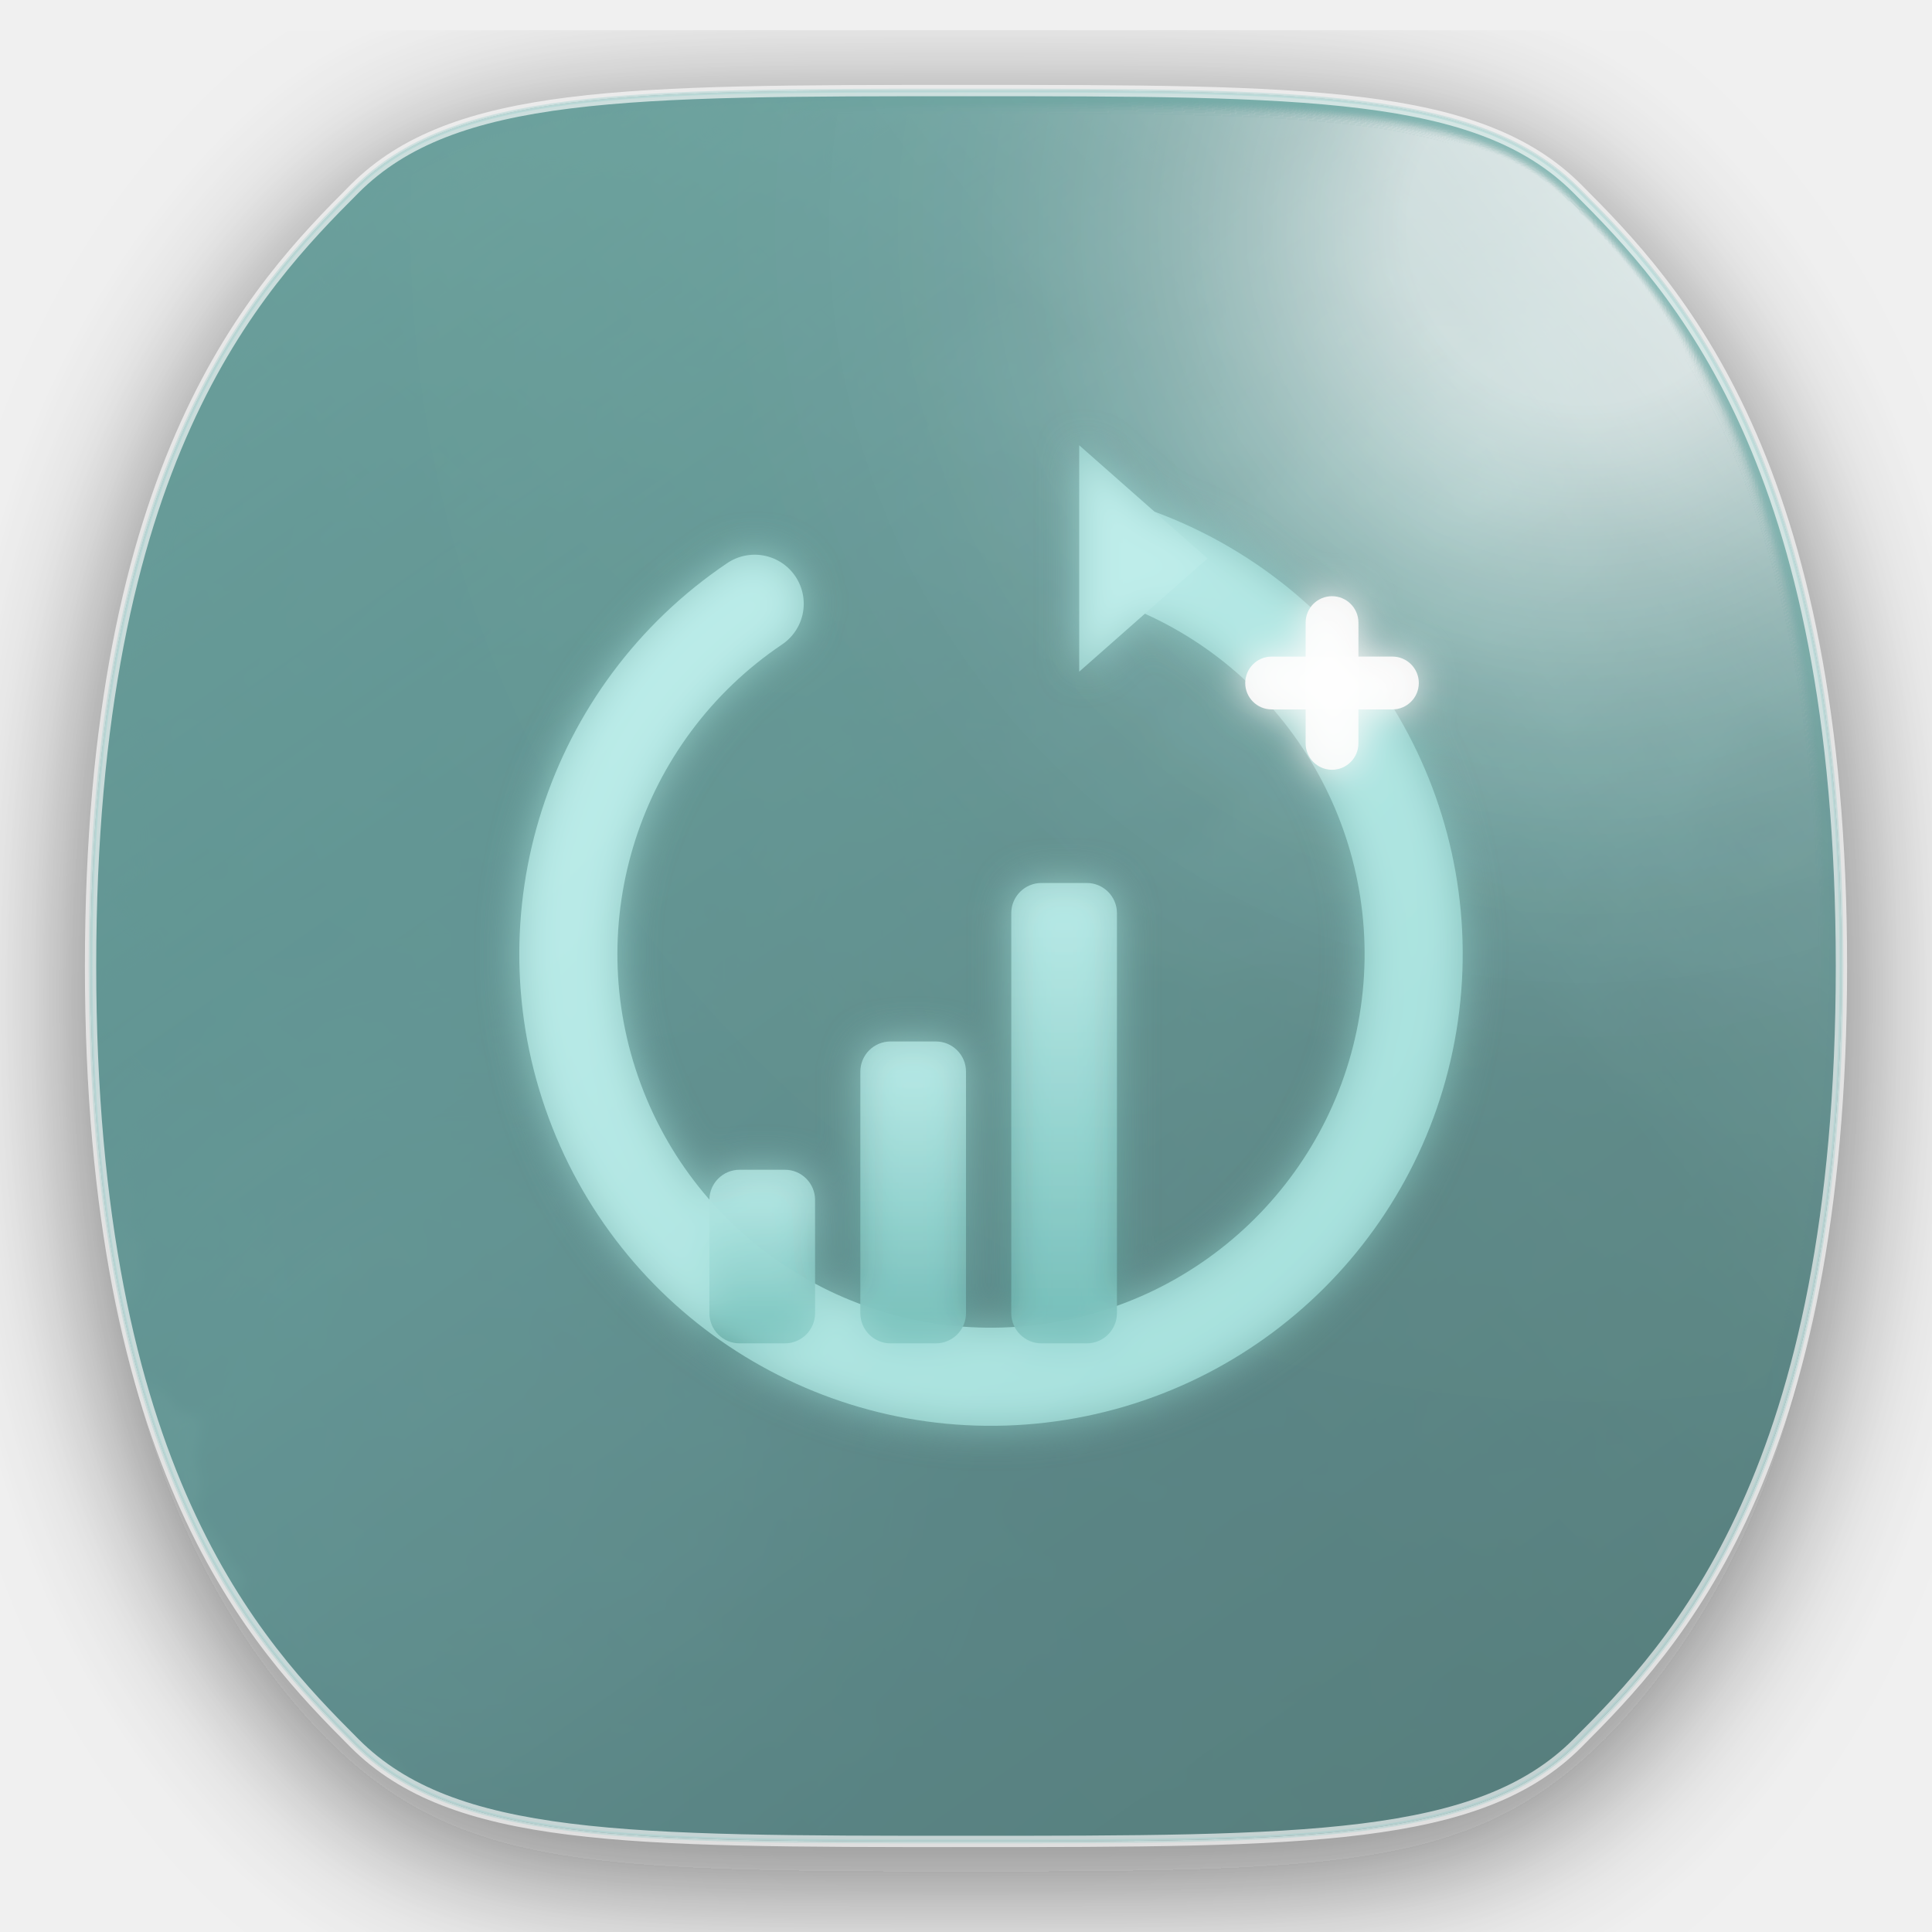
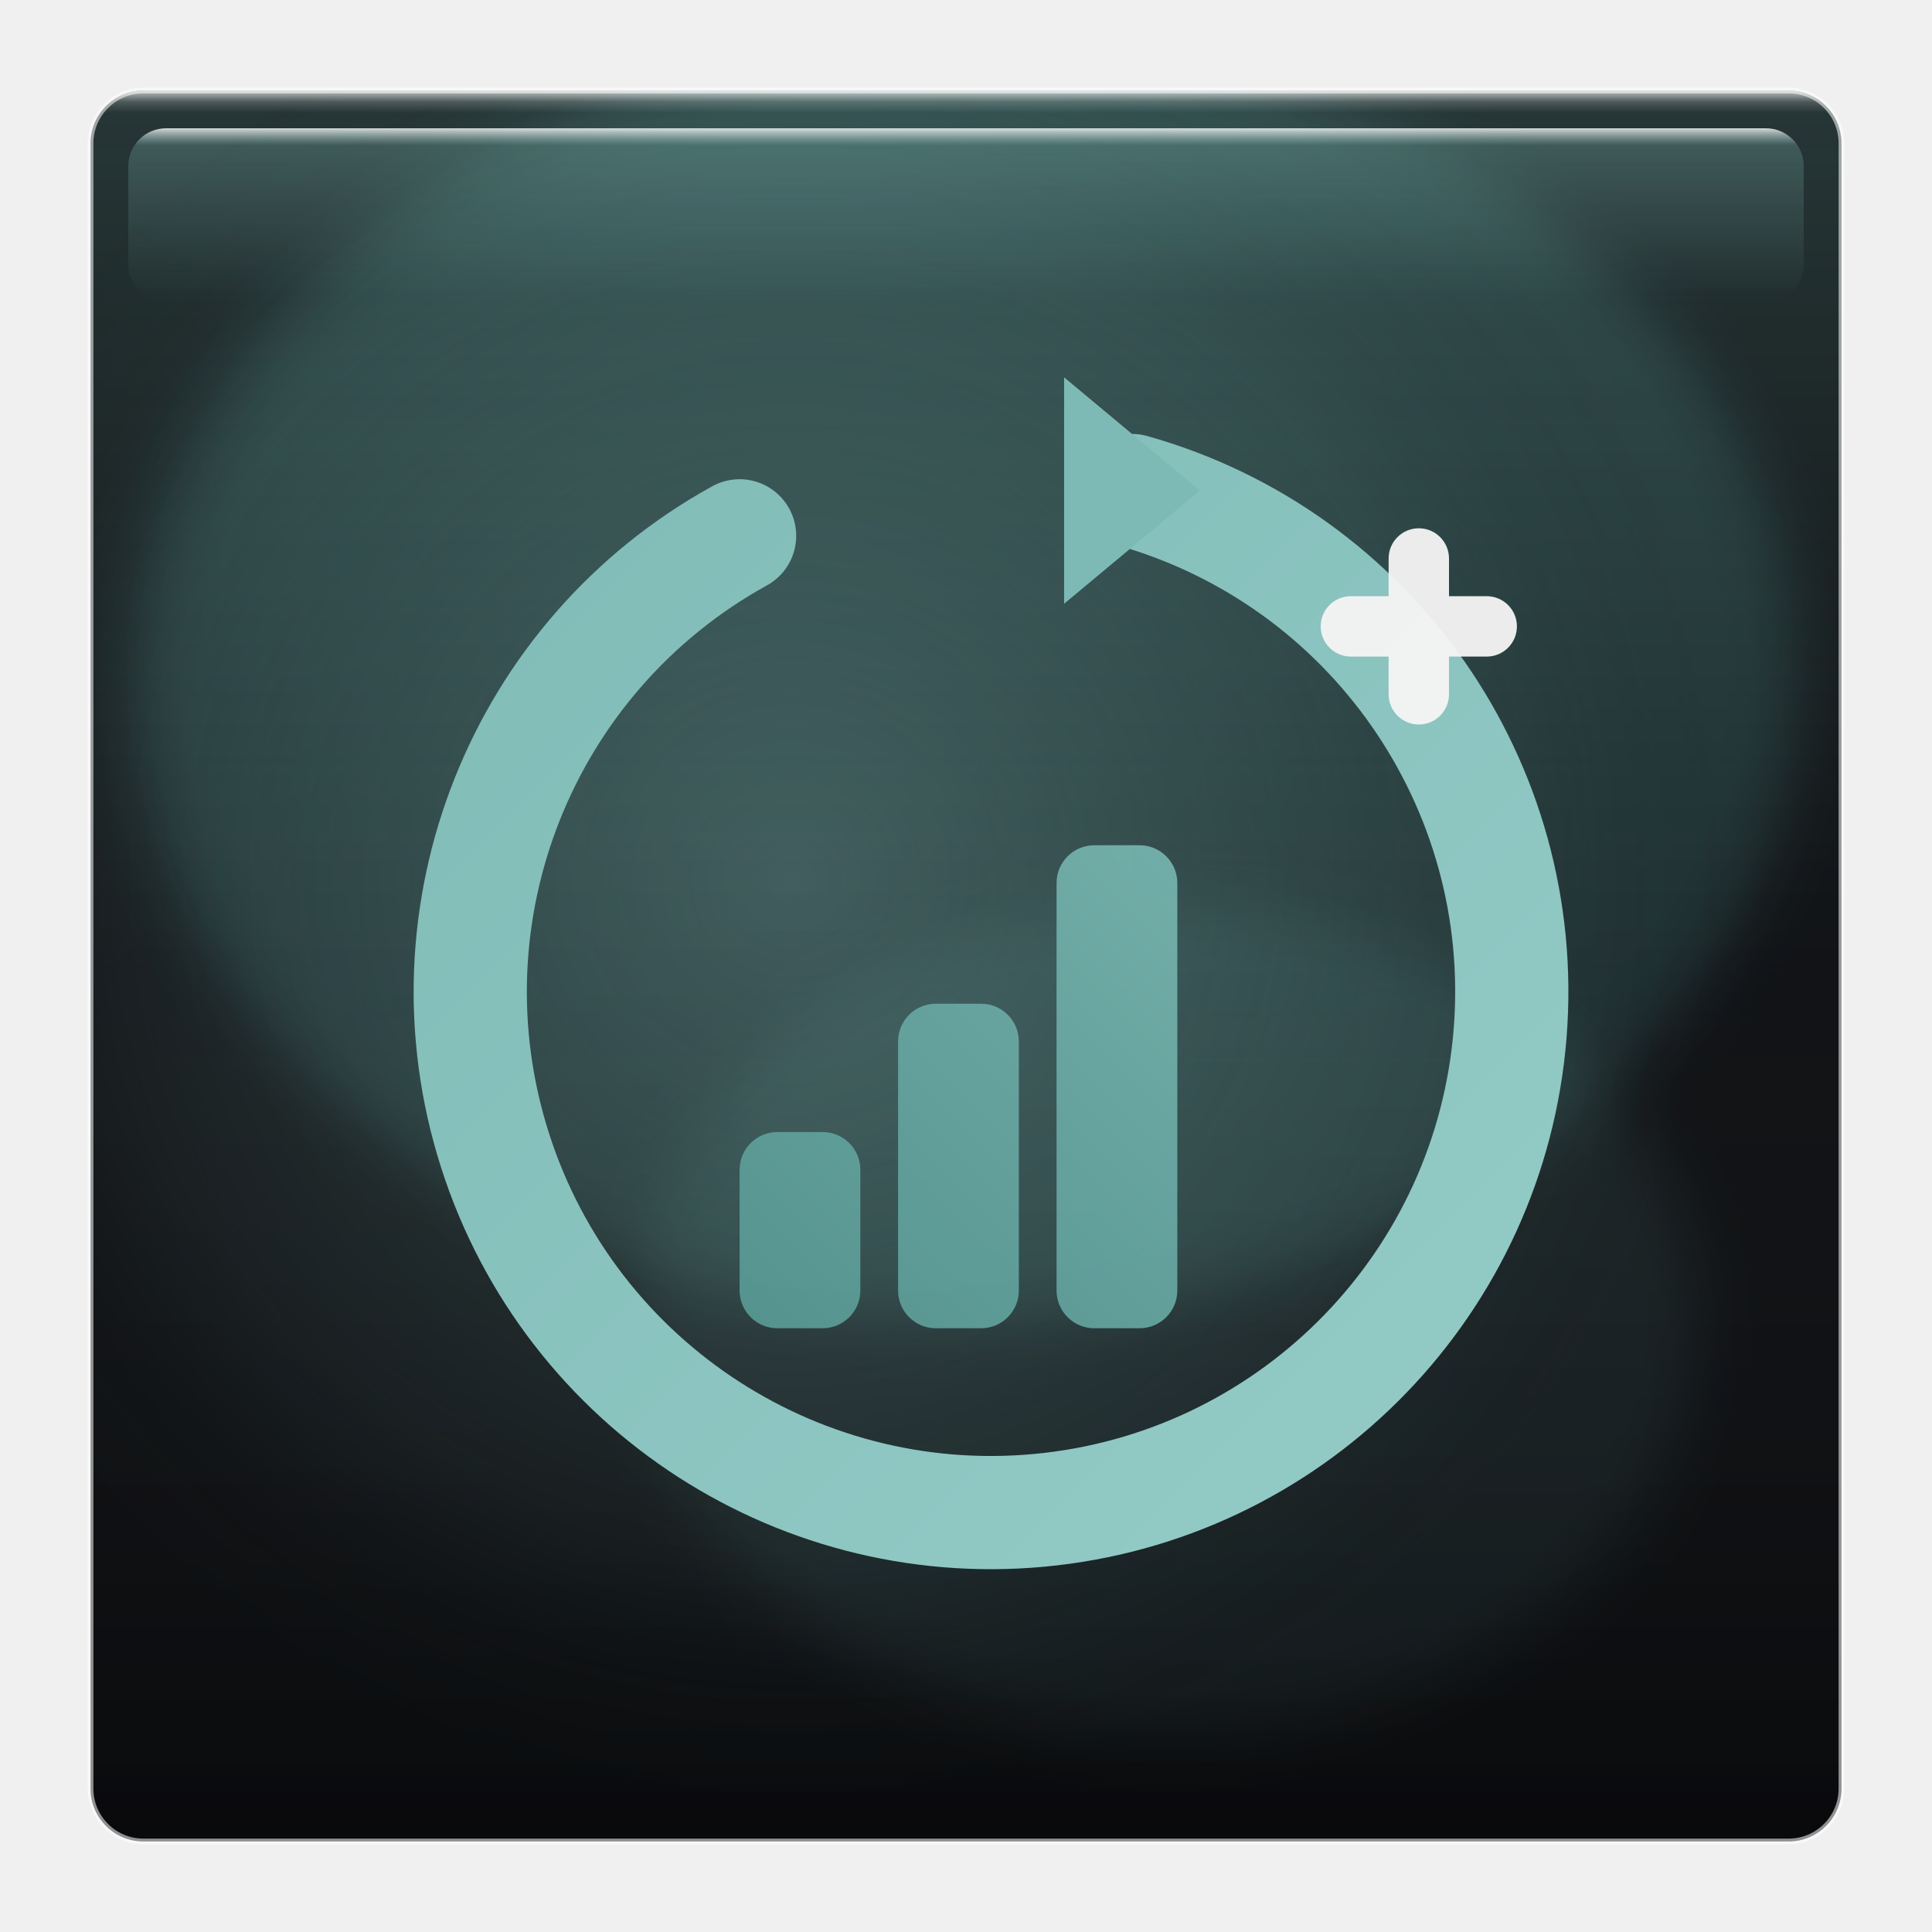
- <svg xmlns="http://www.w3.org/2000/svg" width="512" height="512" viewBox="0 0 512 512" role="img" aria-label="AgilePlus macOS Liquid Glass">
+ <svg xmlns="http://www.w3.org/2000/svg" width="512" height="512" viewBox="0 0 512 512" role="img" aria-label="AgilePlus macOS Liquid">
  <defs>
-     <clipPath id="ml-squircle-clip">
-       <path d="M256,24         C 346,24 392,24 418,50         C 444,76 488,122 488,256         C 488,390 444,436 418,462         C 392,488 346,488 256,488         C 166,488 120,488 94,462         C 68,436 24,390 24,256         C 24,122 68,76 94,50         C 120,24 166,24 256,24 Z" />
-     </clipPath>
-     <linearGradient id="ml-desktop-bg" x1="0" y1="0" x2="1" y2="1">
-       <stop offset="0%" stop-color="#0e2e2b" />
-       <stop offset="35%" stop-color="#1c3840" />
-       <stop offset="70%" stop-color="#0a1520" />
-       <stop offset="100%" stop-color="#090a0c" />
+     <filter id="ml-blur" x="-8%" y="-8%" width="116%" height="116%">
+       <feGaussianBlur in="SourceGraphic" stdDeviation="8" result="blur" />
+       <feColorMatrix in="blur" type="saturate" values="1.4" result="saturated" />
+     </filter>
+     <filter id="ml-topspec" x="0%" y="0%" width="100%" height="100%">
+       <feGaussianBlur in="SourceAlpha" stdDeviation="2" result="ablur" />
+       <feSpecularLighting in="ablur" surfaceScale="6" specularConstant="0.8" specularExponent="30" result="spec" lighting-color="white">
+         <feDistantLight azimuth="270" elevation="75" />
+       </feSpecularLighting>
+       <feComposite in="spec" in2="SourceAlpha" operator="in" />
+     </filter>
+     <linearGradient id="ml-fill" x1="0" y1="0" x2="0" y2="1">
+       <stop offset="0%" stop-color="#7ebab5" stop-opacity="0.42" />
+       <stop offset="50%" stop-color="#353a40" stop-opacity="0.32" />
+       <stop offset="100%" stop-color="#090a0c" stop-opacity="0.78" />
    </linearGradient>
-     <linearGradient id="ml-light-band" x1="1" y1="0" x2="0" y2="1">
-       <stop offset="0%" stop-color="#7ebab5" stop-opacity="0.55" />
-       <stop offset="25%" stop-color="#95ccc8" stop-opacity="0.25" />
-       <stop offset="55%" stop-color="#353a40" stop-opacity="0.10" />
-       <stop offset="100%" stop-color="#090a0c" stop-opacity="0" />
+     <linearGradient id="ml-topedge" x1="0" y1="0" x2="0" y2="1">
+       <stop offset="0%" stop-color="#ffffff" stop-opacity="0.70" />
+       <stop offset="8%" stop-color="#ffffff" stop-opacity="0.18" />
+       <stop offset="16%" stop-color="#ffffff" stop-opacity="0" />
    </linearGradient>
-     <radialGradient id="ml-blob-tr" cx="78%" cy="22%" r="38%">
-       <stop offset="0%" stop-color="#7ebab5" stop-opacity="0.9" />
-       <stop offset="50%" stop-color="#569691" stop-opacity="0.4" />
+     <linearGradient id="ml-inner-hl" x1="0" y1="0" x2="0" y2="1">
+       <stop offset="0%" stop-color="#ffffff" stop-opacity="0.80" />
+       <stop offset="10%" stop-color="#7ebab5" stop-opacity="0.28" />
+       <stop offset="100%" stop-color="#7ebab5" stop-opacity="0" />
+     </linearGradient>
+     <radialGradient id="ml-depth" cx="40%" cy="45%" r="55%">
+       <stop offset="0%" stop-color="#95ccc8" stop-opacity="0.28" />
+       <stop offset="70%" stop-color="#7ebab5" stop-opacity="0.08" />
      <stop offset="100%" stop-color="#090a0c" stop-opacity="0" />
    </radialGradient>
-     <radialGradient id="ml-blob-bl" cx="22%" cy="78%" r="35%">
-       <stop offset="0%" stop-color="#f6f5f5" stop-opacity="0.18" />
-       <stop offset="40%" stop-color="#95ccc8" stop-opacity="0.25" />
-       <stop offset="100%" stop-color="#090a0c" stop-opacity="0" />
-     </radialGradient>
-     <radialGradient id="ml-blob-center" cx="50%" cy="50%" r="30%">
-       <stop offset="0%" stop-color="#353a40" stop-opacity="0.6" />
-       <stop offset="100%" stop-color="#090a0c" stop-opacity="0" />
-     </radialGradient>
-     <filter id="ml-liquid-warp" x="-8%" y="-8%" width="116%" height="116%" color-interpolation-filters="sRGB">
-       <feTurbulence type="turbulence" baseFrequency="0.018 0.024" numOctaves="3" seed="42" result="turbulence" />
-       <feDisplacementMap in="SourceGraphic" in2="turbulence" scale="38" xChannelSelector="R" yChannelSelector="G" result="warped" />
-       <feGaussianBlur in="warped" stdDeviation="1.5" result="smoothed" />
-     </filter>
-     <filter id="ml-chroma" x="-5%" y="-5%" width="110%" height="110%">
-       <feColorMatrix in="SourceGraphic" type="matrix" values="1.05 0 0 0 0.02  0 1 0 0 0  0 0 0.95 0 -0.02  0 0 0 1 0" />
-     </filter>
-     <linearGradient id="ml-glass-fill" x1="0.15" y1="0" x2="0.85" y2="1">
-       <stop offset="0%" stop-color="#95ccc8" stop-opacity="0.38" />
-       <stop offset="30%" stop-color="#7ebab5" stop-opacity="0.22" />
-       <stop offset="70%" stop-color="#353a40" stop-opacity="0.28" />
-       <stop offset="100%" stop-color="#090a0c" stop-opacity="0.45" />
+     <linearGradient id="ml-loop" x1="96" y1="96" x2="416" y2="416" gradientUnits="userSpaceOnUse">
+       <stop offset="0%" stop-color="#7ebab5" />
+       <stop offset="100%" stop-color="#95ccc8" />
    </linearGradient>
-     <linearGradient id="ml-specular-sweep" x1="1" y1="0" x2="0.2" y2="0.6">
-       <stop offset="0%" stop-color="#ffffff" stop-opacity="0.75" />
-       <stop offset="12%" stop-color="#ffffff" stop-opacity="0.45" />
-       <stop offset="25%" stop-color="#ffffff" stop-opacity="0.12" />
-       <stop offset="45%" stop-color="#ffffff" stop-opacity="0" />
-     </linearGradient>
-     <filter id="ml-wet-spec" x="-5%" y="-5%" width="110%" height="110%">
-       <feGaussianBlur in="SourceAlpha" stdDeviation="2.5" result="ablur" />
-       <feSpecularLighting in="ablur" surfaceScale="7" specularConstant="1.4" specularExponent="50" result="spec" lighting-color="white">
-         <fePointLight x="420" y="60" z="200" />
-       </feSpecularLighting>
-       <feComposite in="spec" in2="SourceAlpha" operator="in" result="sm" />
-       <feBlend in="SourceGraphic" in2="sm" mode="screen" />
-     </filter>
-     <filter id="ml-shadow" x="-15%" y="-15%" width="130%" height="130%">
-       <feDropShadow dx="0" dy="8" stdDeviation="20" flood-color="#090a0c" flood-opacity="0.80" />
-     </filter>
-     <filter id="ml-bloom" x="-15%" y="-15%" width="130%" height="130%">
-       <feGaussianBlur in="SourceGraphic" stdDeviation="5" result="b" />
-       <feBlend in="SourceGraphic" in2="b" mode="screen" />
-     </filter>
-     <linearGradient id="ml-loop-grad" x1="0" y1="0" x2="1" y2="1" gradientUnits="objectBoundingBox">
-       <stop offset="0%" stop-color="#95ccc8" />
+     <linearGradient id="ml-bars" x1="176" y1="336" x2="336" y2="176" gradientUnits="userSpaceOnUse">
+       <stop offset="0%" stop-color="#569691" />
      <stop offset="100%" stop-color="#7ebab5" />
    </linearGradient>
-     <linearGradient id="ml-bars-grad" x1="0" y1="1" x2="0" y2="0" gradientUnits="objectBoundingBox">
-       <stop offset="0%" stop-color="#569691" />
-       <stop offset="100%" stop-color="#95ccc8" />
-     </linearGradient>
-     <path id="ml-squircle-path" d="M256,24       C 346,24 392,24 418,50       C 444,76 488,122 488,256       C 488,390 444,436 418,462       C 392,488 346,488 256,488       C 166,488 120,488 94,462       C 68,436 24,390 24,256       C 24,122 68,76 94,50       C 120,24 166,24 256,24 Z" />
+     <clipPath id="ml-clip">
+       <rect x="24" y="24" width="464" height="464" rx="14" ry="14" />
+     </clipPath>
  </defs>
-   <use href="#ml-squircle-path" fill="#090a0c" filter="url(#ml-shadow)" opacity="0.7" />
-   <g clip-path="url(#ml-squircle-clip)">
-     <use href="#ml-squircle-path" fill="url(#ml-desktop-bg)" />
-     <use href="#ml-squircle-path" fill="url(#ml-blob-tr)" />
-     <use href="#ml-squircle-path" fill="url(#ml-blob-bl)" />
-     <use href="#ml-squircle-path" fill="url(#ml-blob-center)" />
-     <use href="#ml-squircle-path" fill="url(#ml-light-band)" />
+   <rect x="24" y="24" width="464" height="464" rx="14" ry="14" fill="#090a0c" />
+   <g clip-path="url(#ml-clip)">
+     <ellipse cx="256" cy="180" rx="220" ry="170" fill="#7ebab5" opacity="0.20" filter="url(#ml-blur)" />
+     <ellipse cx="310" cy="350" rx="140" ry="110" fill="#95ccc8" opacity="0.12" filter="url(#ml-blur)" />
+     <rect x="24" y="24" width="464" height="464" fill="url(#ml-fill)" opacity="0.60" />
+     <rect x="24" y="24" width="464" height="464" fill="url(#ml-depth)" />
+     <rect x="34" y="34" width="444" height="46" rx="10" fill="url(#ml-inner-hl)" />
+     <rect x="24" y="24" width="464" height="37" rx="14" fill="url(#ml-topedge)" />
  </g>
-   <g clip-path="url(#ml-squircle-clip)" filter="url(#ml-liquid-warp)" opacity="0.70">
-     <use href="#ml-squircle-path" fill="url(#ml-desktop-bg)" />
-     <use href="#ml-squircle-path" fill="url(#ml-blob-tr)" />
-     <use href="#ml-squircle-path" fill="url(#ml-light-band)" />
+   <rect x="24" y="24" width="464" height="464" rx="14" ry="14" fill="none" stroke="white" stroke-width="1.5" stroke-opacity="0.55" />
+   <path d="M 300 130 A 138 138 0 1 1 196 142" fill="none" stroke="url(#ml-loop)" stroke-width="30" stroke-linecap="round" />
+   <path d="M 282 100 L 318 130 L 282 160 Z" fill="#7ebab5" />
+   <rect x="196" y="300" width="32" height="52" rx="10" fill="url(#ml-bars)" opacity="0.95" />
+   <rect x="238" y="266" width="32" height="86" rx="10" fill="url(#ml-bars)" opacity="0.95" />
+   <rect x="280" y="224" width="32" height="128" rx="10" fill="url(#ml-bars)" opacity="0.95" />
+   <g fill="#f6f5f5" opacity="0.95">
+     <rect x="350" y="158" width="52" height="16" rx="8" />
+     <rect x="368" y="140" width="16" height="52" rx="8" />
  </g>
-   <g clip-path="url(#ml-squircle-clip)">
-     <use href="#ml-squircle-path" fill="url(#ml-glass-fill)" />
-   </g>
-   <g clip-path="url(#ml-squircle-clip)">
-     <use href="#ml-squircle-path" fill="url(#ml-specular-sweep)" />
-   </g>
-   <g clip-path="url(#ml-squircle-clip)" filter="url(#ml-wet-spec)" opacity="0.65">
-     <use href="#ml-squircle-path" fill="#7ebab5" />
-   </g>
-   <g clip-path="url(#ml-squircle-clip)" filter="url(#ml-bloom)">
-     <path d="M 302 148 A 112 112 0 1 1 200 160" fill="none" stroke="url(#ml-loop-grad)" stroke-width="26" stroke-linecap="round" />
-     <polygon points="286,118 320,148 286,178" fill="#95ccc8" />
-     <rect x="188" y="310" width="28" height="46" rx="8" fill="url(#ml-bars-grad)" opacity="0.96" />
-     <rect x="228" y="276" width="28" height="80" rx="8" fill="url(#ml-bars-grad)" opacity="0.96" />
-     <rect x="268" y="234" width="28" height="122" rx="8" fill="url(#ml-bars-grad)" opacity="0.96" />
-     <rect x="330" y="174" width="46" height="14" rx="7" fill="#f6f5f5" opacity="0.96" />
-     <rect x="346" y="158" width="14" height="46" rx="7" fill="#f6f5f5" opacity="0.96" />
-   </g>
-   <use href="#ml-squircle-path" fill="none" stroke="white" stroke-width="3" stroke-opacity="0.65" />
-   <use href="#ml-squircle-path" fill="none" stroke="#95ccc8" stroke-width="1" stroke-opacity="0.35" />
</svg>
